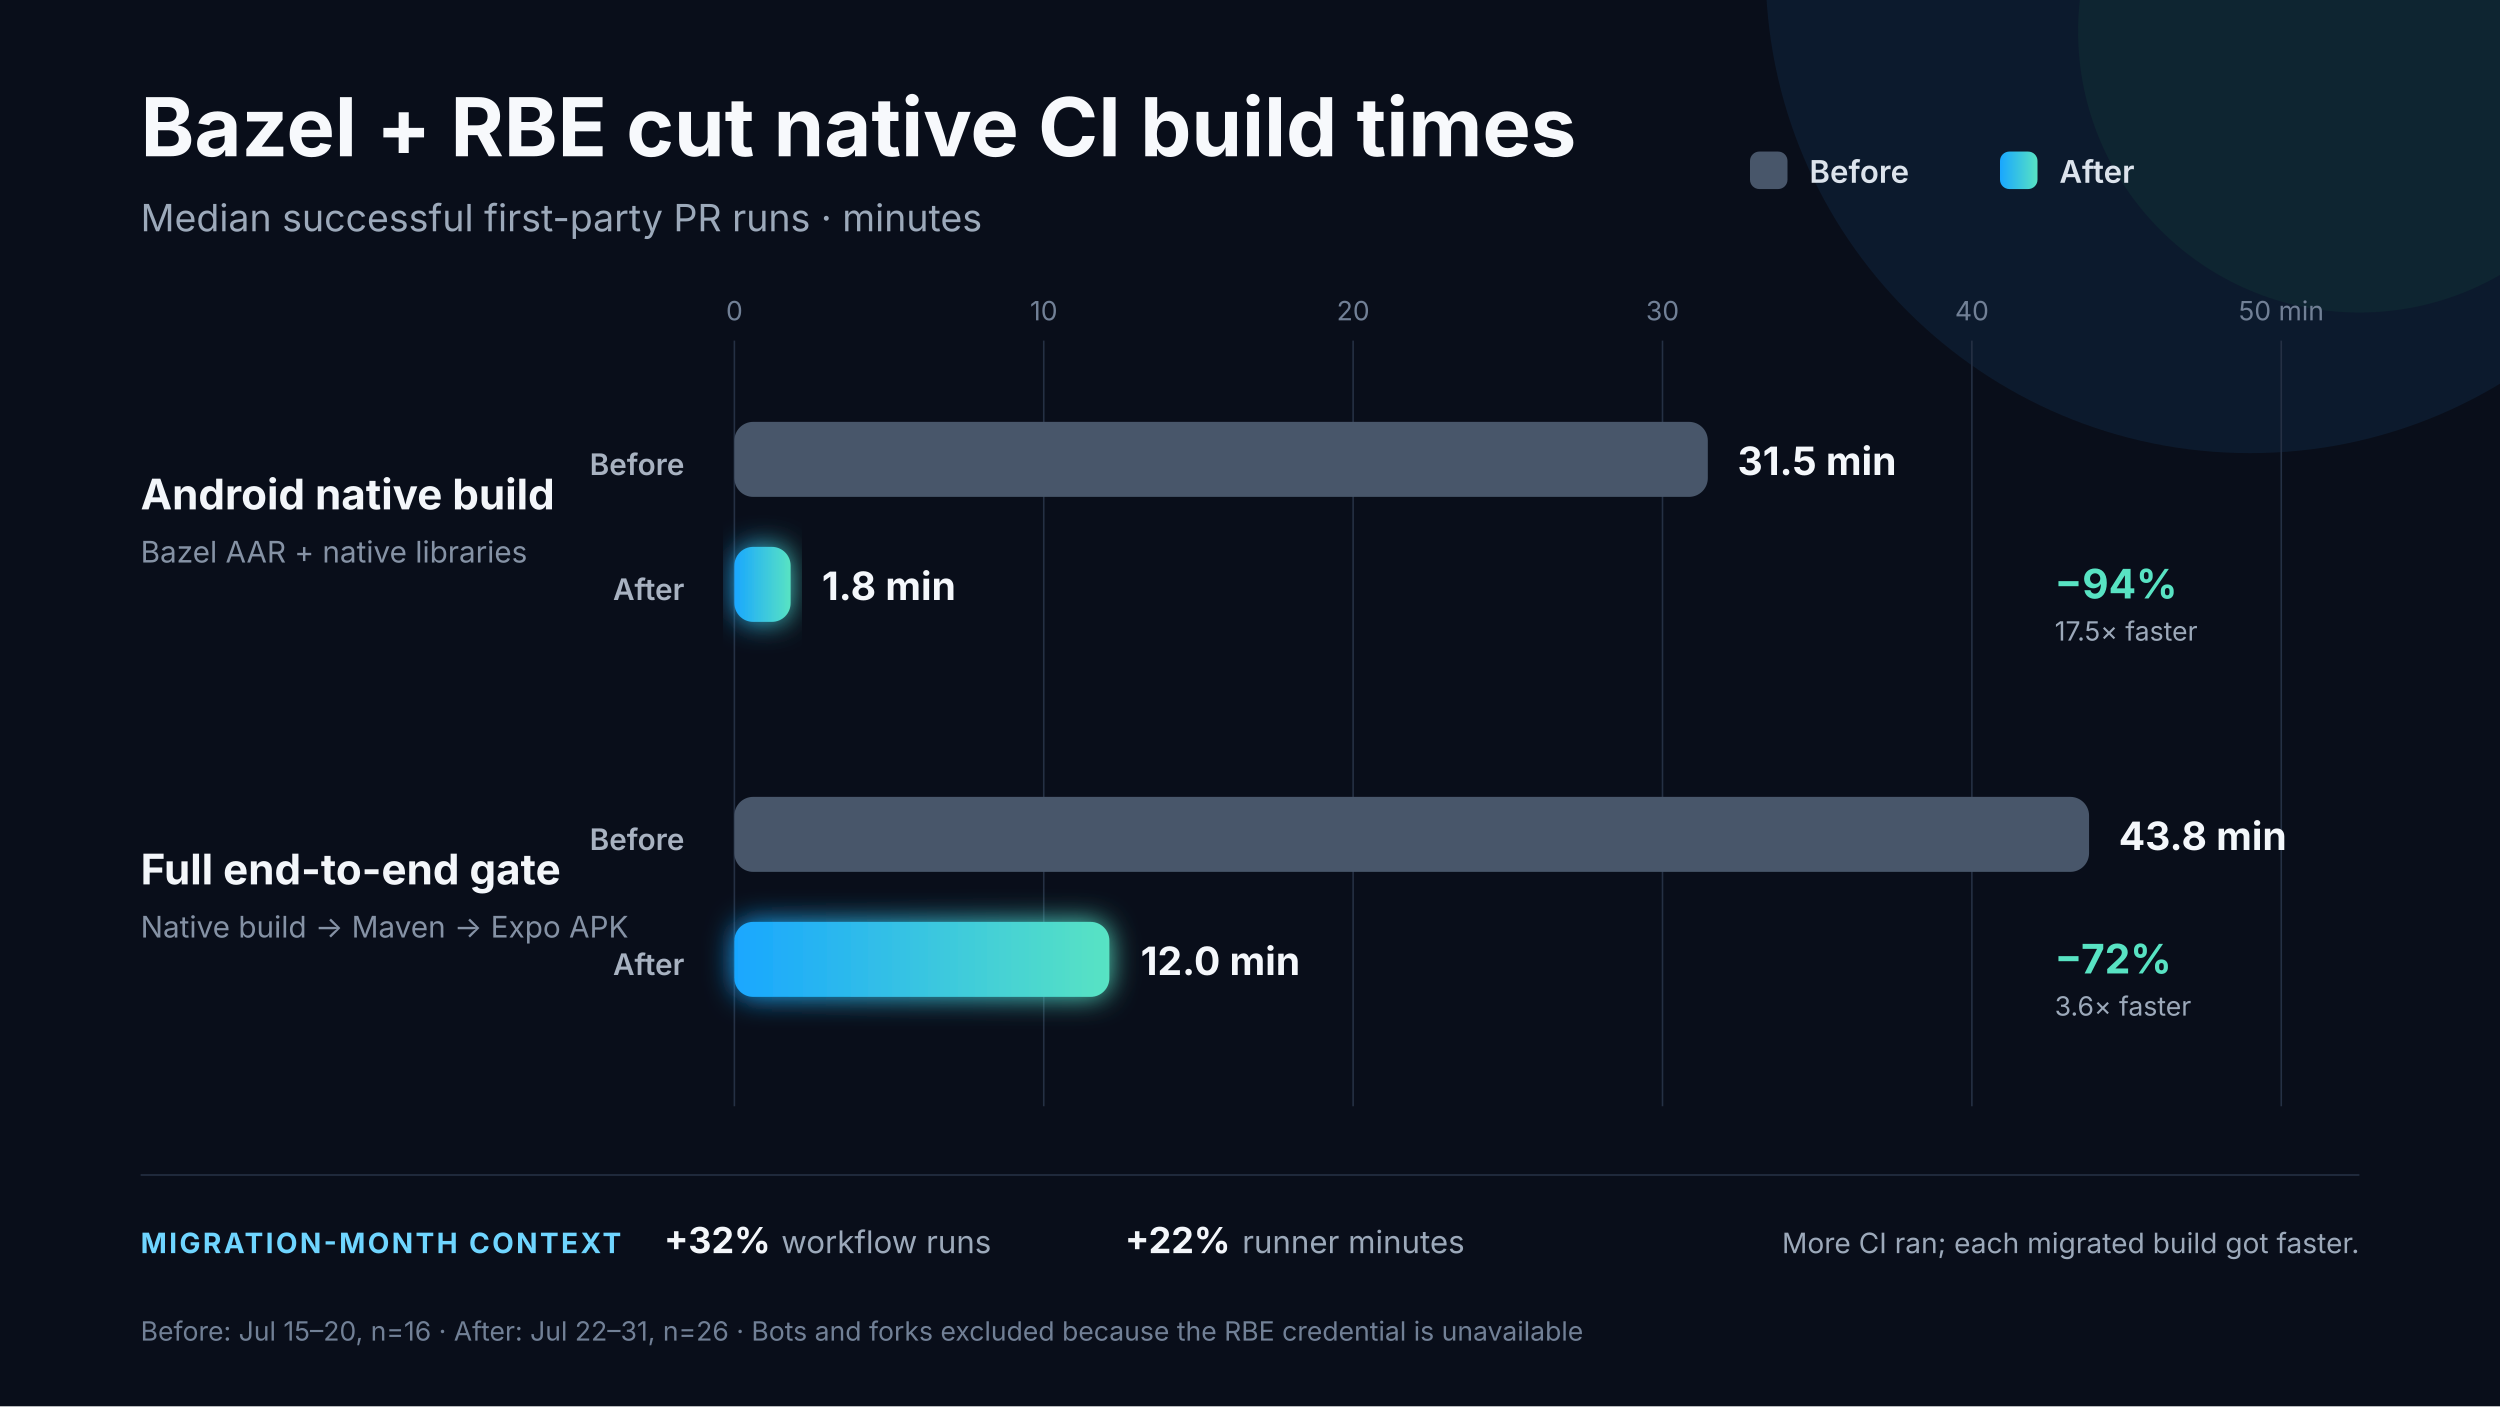
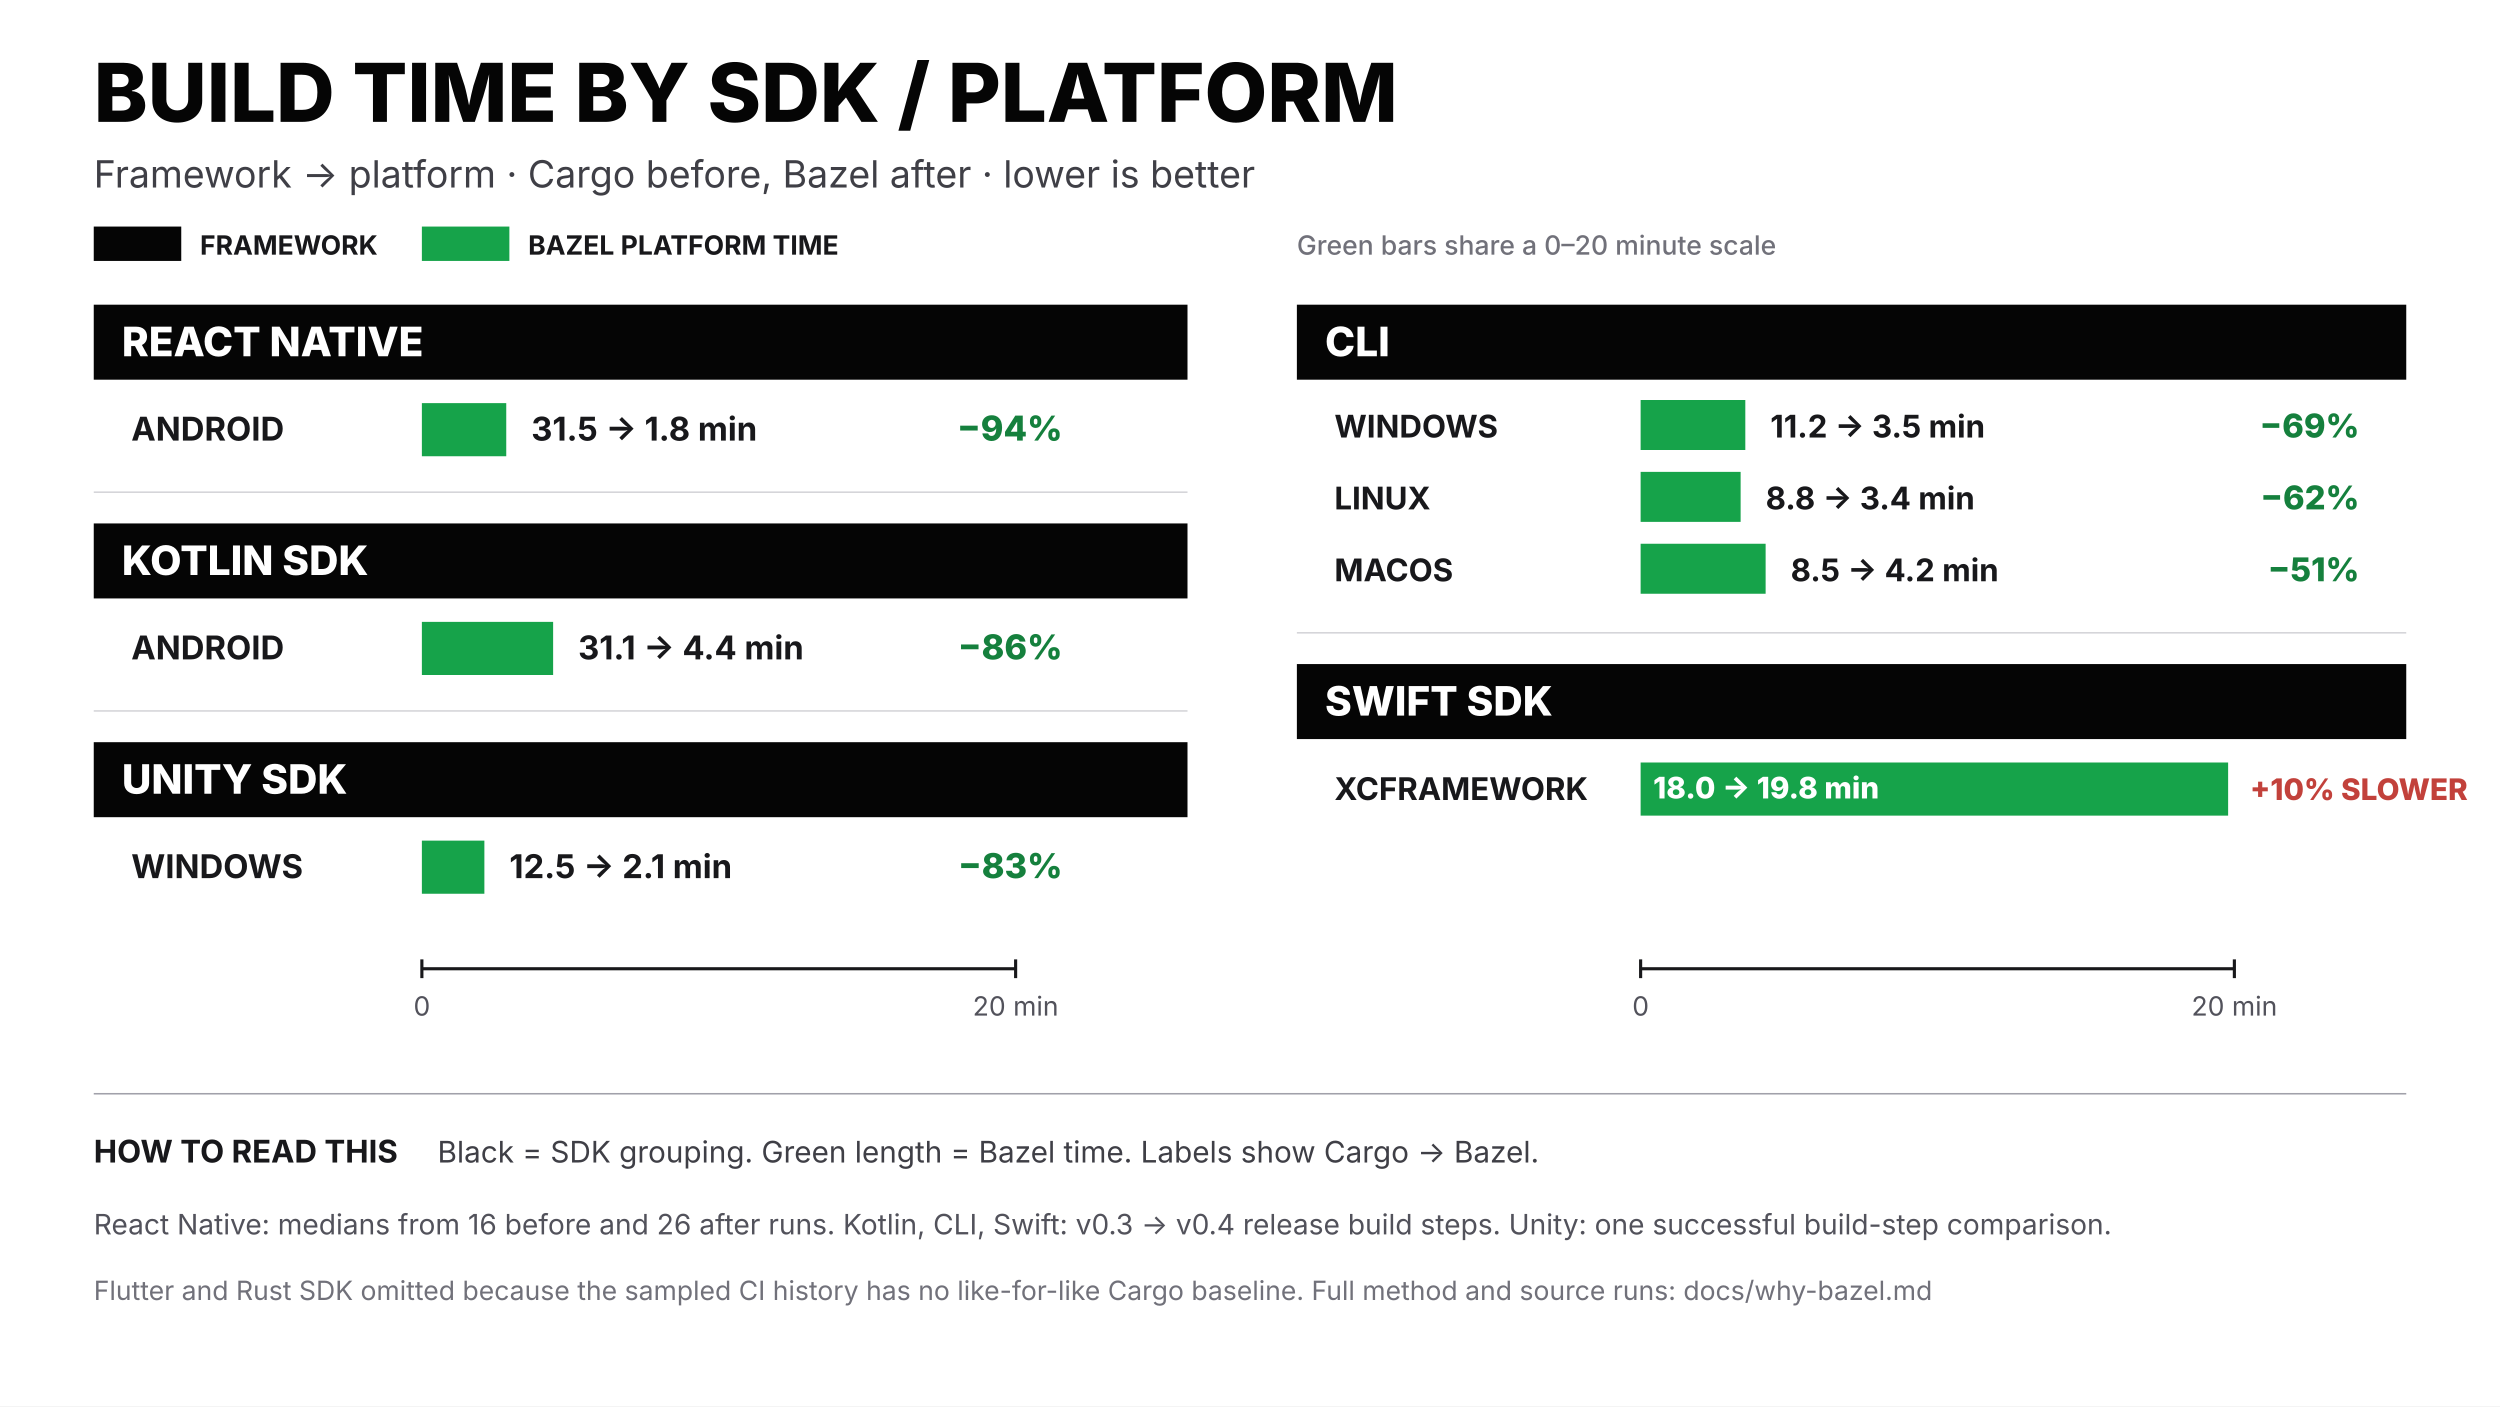
<svg xmlns="http://www.w3.org/2000/svg" width="1600" height="900" viewBox="0 0 1600 900" role="img" aria-labelledby="title desc">
-   <defs>
-     <linearGradient id="afterGradient" x1="0" x2="1">
-       <stop offset="0" stop-color="#19a7ff" />
-       <stop offset="1" stop-color="#58e3c3" />
-     </linearGradient>
-     <filter id="softGlow" x="-20%" y="-80%" width="140%" height="260%">
-       <feGaussianBlur stdDeviation="9" result="blur" />
-       <feMerge>
-         <feMergeNode in="blur" />
-         <feMergeNode in="SourceGraphic" />
-       </feMerge>
-     </filter>
-   </defs>
-   <rect width="1600" height="900" fill="#090e1a" />
-   <circle cx="1440" cy="-20" r="310" fill="#102b48" opacity="0.42" />
-   <circle cx="1510" cy="20" r="180" fill="#113b37" opacity="0.34" />
+   <rect width="1600" height="900" fill="#ffffff" />
  <g font-family="Inter, ui-sans-serif, -apple-system, BlinkMacSystemFont, 'Segoe UI', sans-serif">
-     <text x="90" y="100" fill="#f7f9fc" font-size="52" font-weight="700">Bazel + RBE cut native CI build times</text>
-     <text x="90" y="148" fill="#9ca9ba" font-size="24">Median successful first-party PR runs · minutes</text>
-     <g font-size="20" font-weight="600">
-       <rect x="1120" y="97" width="24" height="24" rx="6" fill="#48566a" />
-       <text x="1158" y="117" fill="#dce3ec">Before</text>
-       <rect x="1280" y="97" width="24" height="24" rx="6" fill="url(#afterGradient)" />
-       <text x="1318" y="117" fill="#dce3ec">After</text>
+     <text x="60" y="78" fill="#050505" font-size="52" font-weight="800">BUILD TIME BY SDK / PLATFORM</text>
+     <text x="60" y="120" fill="#3f3f46" font-size="24">Framework → platform · Cargo before, Bazel after · lower is better</text>
+     <g font-size="17" font-weight="700">
+       <rect x="60" y="145" width="56" height="22" fill="#050505" />
+       <text x="128" y="163" fill="#18181b">FRAMEWORK</text>
+       <rect x="270" y="145" width="56" height="22" fill="#16a34a" />
+       <text x="338" y="163" fill="#18181b">BAZEL PLATFORM TIME</text>
+       <text x="830" y="163" fill="#71717a" font-weight="500">Green bars share a 0–20 minute scale</text>
    </g>
-     <g stroke="#253044" stroke-width="1">
-       <line x1="470" y1="218" x2="470" y2="708" />
-       <line x1="668" y1="218" x2="668" y2="708" />
-       <line x1="866" y1="218" x2="866" y2="708" />
-       <line x1="1064" y1="218" x2="1064" y2="708" />
-       <line x1="1262" y1="218" x2="1262" y2="708" />
-       <line x1="1460" y1="218" x2="1460" y2="708" />
-     </g>
-     <g fill="#718096" font-size="17" text-anchor="middle">
-       <text x="470" y="205">0</text>
-       <text x="668" y="205">10</text>
-       <text x="866" y="205">20</text>
-       <text x="1064" y="205">30</text>
-       <text x="1262" y="205">40</text>
-       <text x="1460" y="205">50 min</text>
-     </g>
-     <text x="90" y="326" fill="#f3f6fa" font-size="27" font-weight="700">Android native build</text>
-     <text x="90" y="360" fill="#8592a5" font-size="19">Bazel AAR + native libraries</text>
-     <text x="438" y="304" fill="#a8b2c1" font-size="19" font-weight="600" text-anchor="end">Before</text>
-     <rect x="470" y="270" width="623" height="48" rx="12" fill="#48566a" />
-     <text x="1112" y="304" fill="#f4f7fb" font-size="25" font-weight="700">31.5 min</text>
-     <text x="438" y="384" fill="#a8b2c1" font-size="19" font-weight="600" text-anchor="end">After</text>
-     <rect x="470" y="350" width="36" height="48" rx="12" fill="url(#afterGradient)" filter="url(#softGlow)" />
-     <text x="526" y="384" fill="#f4f7fb" font-size="25" font-weight="700">1.8 min</text>
-     <text x="1315" y="383" fill="#58e3c3" font-size="26" font-weight="700">−94%</text>
-     <text x="1315" y="410" fill="#9ca9ba" font-size="17">17.5× faster</text>
-     <text x="90" y="566" fill="#f3f6fa" font-size="27" font-weight="700">Full end-to-end gate</text>
-     <text x="90" y="600" fill="#8592a5" font-size="19">Native build → Maven → Expo APK</text>
-     <text x="438" y="544" fill="#a8b2c1" font-size="19" font-weight="600" text-anchor="end">Before</text>
-     <rect x="470" y="510" width="867" height="48" rx="12" fill="#48566a" />
-     <text x="1356" y="544" fill="#f4f7fb" font-size="25" font-weight="700">43.8 min</text>
-     <text x="438" y="624" fill="#a8b2c1" font-size="19" font-weight="600" text-anchor="end">After</text>
-     <rect x="470" y="590" width="240" height="48" rx="12" fill="url(#afterGradient)" filter="url(#softGlow)" />
-     <text x="730" y="624" fill="#f4f7fb" font-size="25" font-weight="700">12.0 min</text>
-     <text x="1315" y="623" fill="#58e3c3" font-size="26" font-weight="700">−72%</text>
-     <text x="1315" y="650" fill="#9ca9ba" font-size="17">3.6× faster</text>
-     <line x1="90" y1="752" x2="1510" y2="752" stroke="#253044" stroke-width="1" />
-     <text x="90" y="802" fill="#6fd5ff" font-size="18" font-weight="700" letter-spacing="1.5">MIGRATION-MONTH CONTEXT</text>
-     <text x="425" y="802" fill="#f3f6fa" font-size="23" font-weight="700">+32%</text>
-     <text x="500" y="802" fill="#9ca9ba" font-size="20">workflow runs</text>
-     <text x="720" y="802" fill="#f3f6fa" font-size="23" font-weight="700">+22%</text>
-     <text x="795" y="802" fill="#9ca9ba" font-size="20">runner minutes</text>
-     <text x="1510" y="802" fill="#9ca9ba" font-size="18" text-anchor="end">More CI ran; each migrated build got faster.</text>
-     <text x="90" y="858" fill="#718096" font-size="17">Before: Jul 15–20, n=16 · After: Jul 22–31, n=26 · Bots and forks excluded because the RBE credential is unavailable</text>
+     <rect x="60" y="195" width="700" height="48" fill="#050505" />
+     <text x="78" y="228" fill="#ffffff" font-size="26" font-weight="800">REACT NATIVE</text>
+     <text x="84" y="282" fill="#18181b" font-size="21" font-weight="700">ANDROID</text>
+     <rect x="270" y="258" width="54" height="34" fill="#16a34a" />
+     <text x="340" y="282" fill="#18181b" font-size="21" font-weight="700">31.5 → 1.8 min</text>
+     <text x="680" y="282" fill="#15803d" font-size="22" font-weight="800" text-anchor="end">−94%</text>
+     <line x1="60" y1="315" x2="760" y2="315" stroke="#d4d4d8" />
+     <rect x="60" y="335" width="700" height="48" fill="#050505" />
+     <text x="78" y="368" fill="#ffffff" font-size="26" font-weight="800">KOTLIN SDK</text>
+     <text x="84" y="422" fill="#18181b" font-size="21" font-weight="700">ANDROID</text>
+     <rect x="270" y="398" width="84" height="34" fill="#16a34a" />
+     <text x="370" y="422" fill="#18181b" font-size="21" font-weight="700">31.1 → 4.4 min</text>
+     <text x="680" y="422" fill="#15803d" font-size="22" font-weight="800" text-anchor="end">−86%</text>
+     <line x1="60" y1="455" x2="760" y2="455" stroke="#d4d4d8" />
+     <rect x="60" y="475" width="700" height="48" fill="#050505" />
+     <text x="78" y="508" fill="#ffffff" font-size="26" font-weight="800">UNITY SDK</text>
+     <text x="84" y="562" fill="#18181b" font-size="21" font-weight="700">WINDOWS</text>
+     <rect x="270" y="538" width="40" height="34" fill="#16a34a" />
+     <text x="326" y="562" fill="#18181b" font-size="21" font-weight="700">12.5 → 2.1 min</text>
+     <text x="680" y="562" fill="#15803d" font-size="22" font-weight="800" text-anchor="end">−83%</text>
+     <rect x="830" y="195" width="710" height="48" fill="#050505" />
+     <text x="848" y="228" fill="#ffffff" font-size="26" font-weight="800">CLI</text>
+     <text x="854" y="280" fill="#18181b" font-size="20" font-weight="700">WINDOWS</text>
+     <rect x="1050" y="256" width="67" height="32" fill="#16a34a" />
+     <text x="1133" y="280" fill="#18181b" font-size="20" font-weight="700">11.2 → 3.5 min</text>
+     <text x="1510" y="280" fill="#15803d" font-size="21" font-weight="800" text-anchor="end">−69%</text>
+     <text x="854" y="326" fill="#18181b" font-size="20" font-weight="700">LINUX</text>
+     <rect x="1050" y="302" width="64" height="32" fill="#16a34a" />
+     <text x="1130" y="326" fill="#18181b" font-size="20" font-weight="700">8.8 → 3.4 min</text>
+     <text x="1510" y="326" fill="#15803d" font-size="21" font-weight="800" text-anchor="end">−62%</text>
+     <text x="854" y="372" fill="#18181b" font-size="20" font-weight="700">MACOS</text>
+     <rect x="1050" y="348" width="80" height="32" fill="#16a34a" />
+     <text x="1146" y="372" fill="#18181b" font-size="20" font-weight="700">8.5 → 4.2 min</text>
+     <text x="1510" y="372" fill="#15803d" font-size="21" font-weight="800" text-anchor="end">−51%</text>
+     <line x1="830" y1="405" x2="1540" y2="405" stroke="#d4d4d8" />
+     <rect x="830" y="425" width="710" height="48" fill="#050505" />
+     <text x="848" y="458" fill="#ffffff" font-size="26" font-weight="800">SWIFT SDK</text>
+     <text x="854" y="512" fill="#18181b" font-size="20" font-weight="700">XCFRAMEWORK</text>
+     <rect x="1050" y="488" width="376" height="34" fill="#16a34a" />
+     <text x="1058" y="511" fill="#ffffff" font-size="19" font-weight="800">18.0 → 19.8 min</text>
+     <text x="1440" y="512" fill="#c2413b" font-size="19" font-weight="800">+10% SLOWER</text>
+     <line x1="270" y1="620" x2="650" y2="620" stroke="#18181b" stroke-width="2" />
+     <line x1="270" y1="614" x2="270" y2="626" stroke="#18181b" stroke-width="2" />
+     <line x1="650" y1="614" x2="650" y2="626" stroke="#18181b" stroke-width="2" />
+     <text x="270" y="650" fill="#52525b" font-size="17" text-anchor="middle">0</text>
+     <text x="650" y="650" fill="#52525b" font-size="17" text-anchor="middle">20 min</text>
+     <line x1="1050" y1="620" x2="1430" y2="620" stroke="#18181b" stroke-width="2" />
+     <line x1="1050" y1="614" x2="1050" y2="626" stroke="#18181b" stroke-width="2" />
+     <line x1="1430" y1="614" x2="1430" y2="626" stroke="#18181b" stroke-width="2" />
+     <text x="1050" y="650" fill="#52525b" font-size="17" text-anchor="middle">0</text>
+     <text x="1430" y="650" fill="#52525b" font-size="17" text-anchor="middle">20 min</text>
+     <line x1="60" y1="700" x2="1540" y2="700" stroke="#a1a1aa" />
+     <text x="60" y="744" fill="#18181b" font-size="20" font-weight="700">HOW TO READ THIS</text>
+     <text x="280" y="744" fill="#3f3f46" font-size="19">Black = SDK grouping. Green length = Bazel time. Labels show Cargo → Bazel.</text>
+     <text x="60" y="790" fill="#52525b" font-size="18">React Native: medians from 16 before and 26 after runs. Kotlin, CLI, Swift: v0.3 → v0.4 release build steps. Unity: one successful build-step comparison.</text>
+     <text x="60" y="832" fill="#71717a" font-size="17">Flutter and Rust SDK omitted because the sampled CI history has no like-for-like Cargo baseline. Full method and source runs: docs/why-bazel.md</text>
  </g>
</svg>
